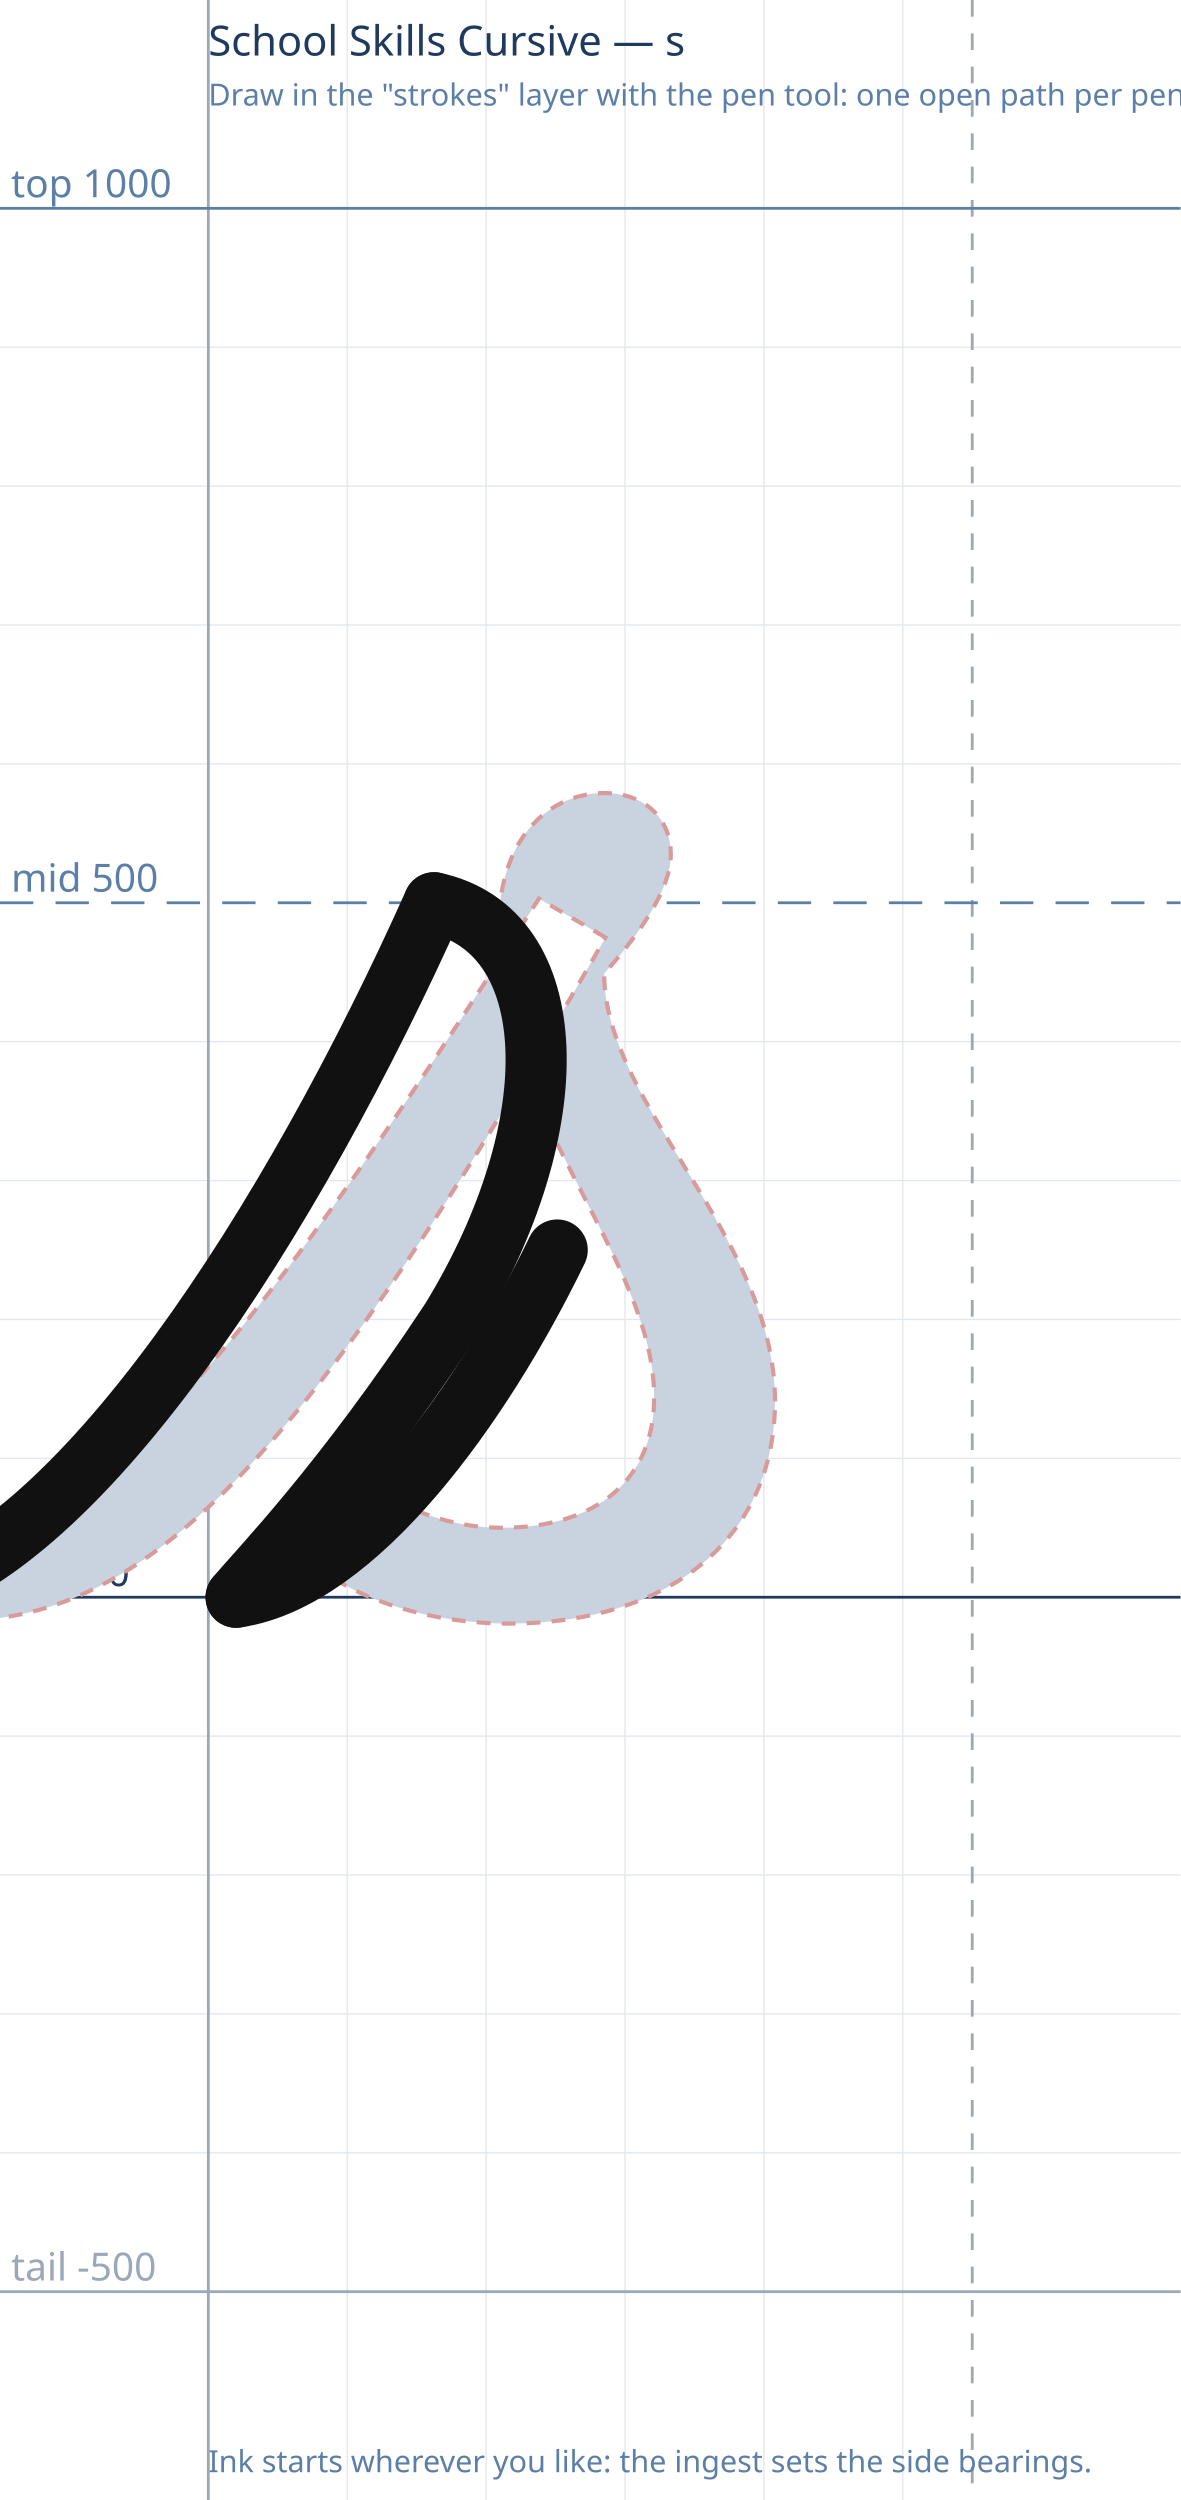
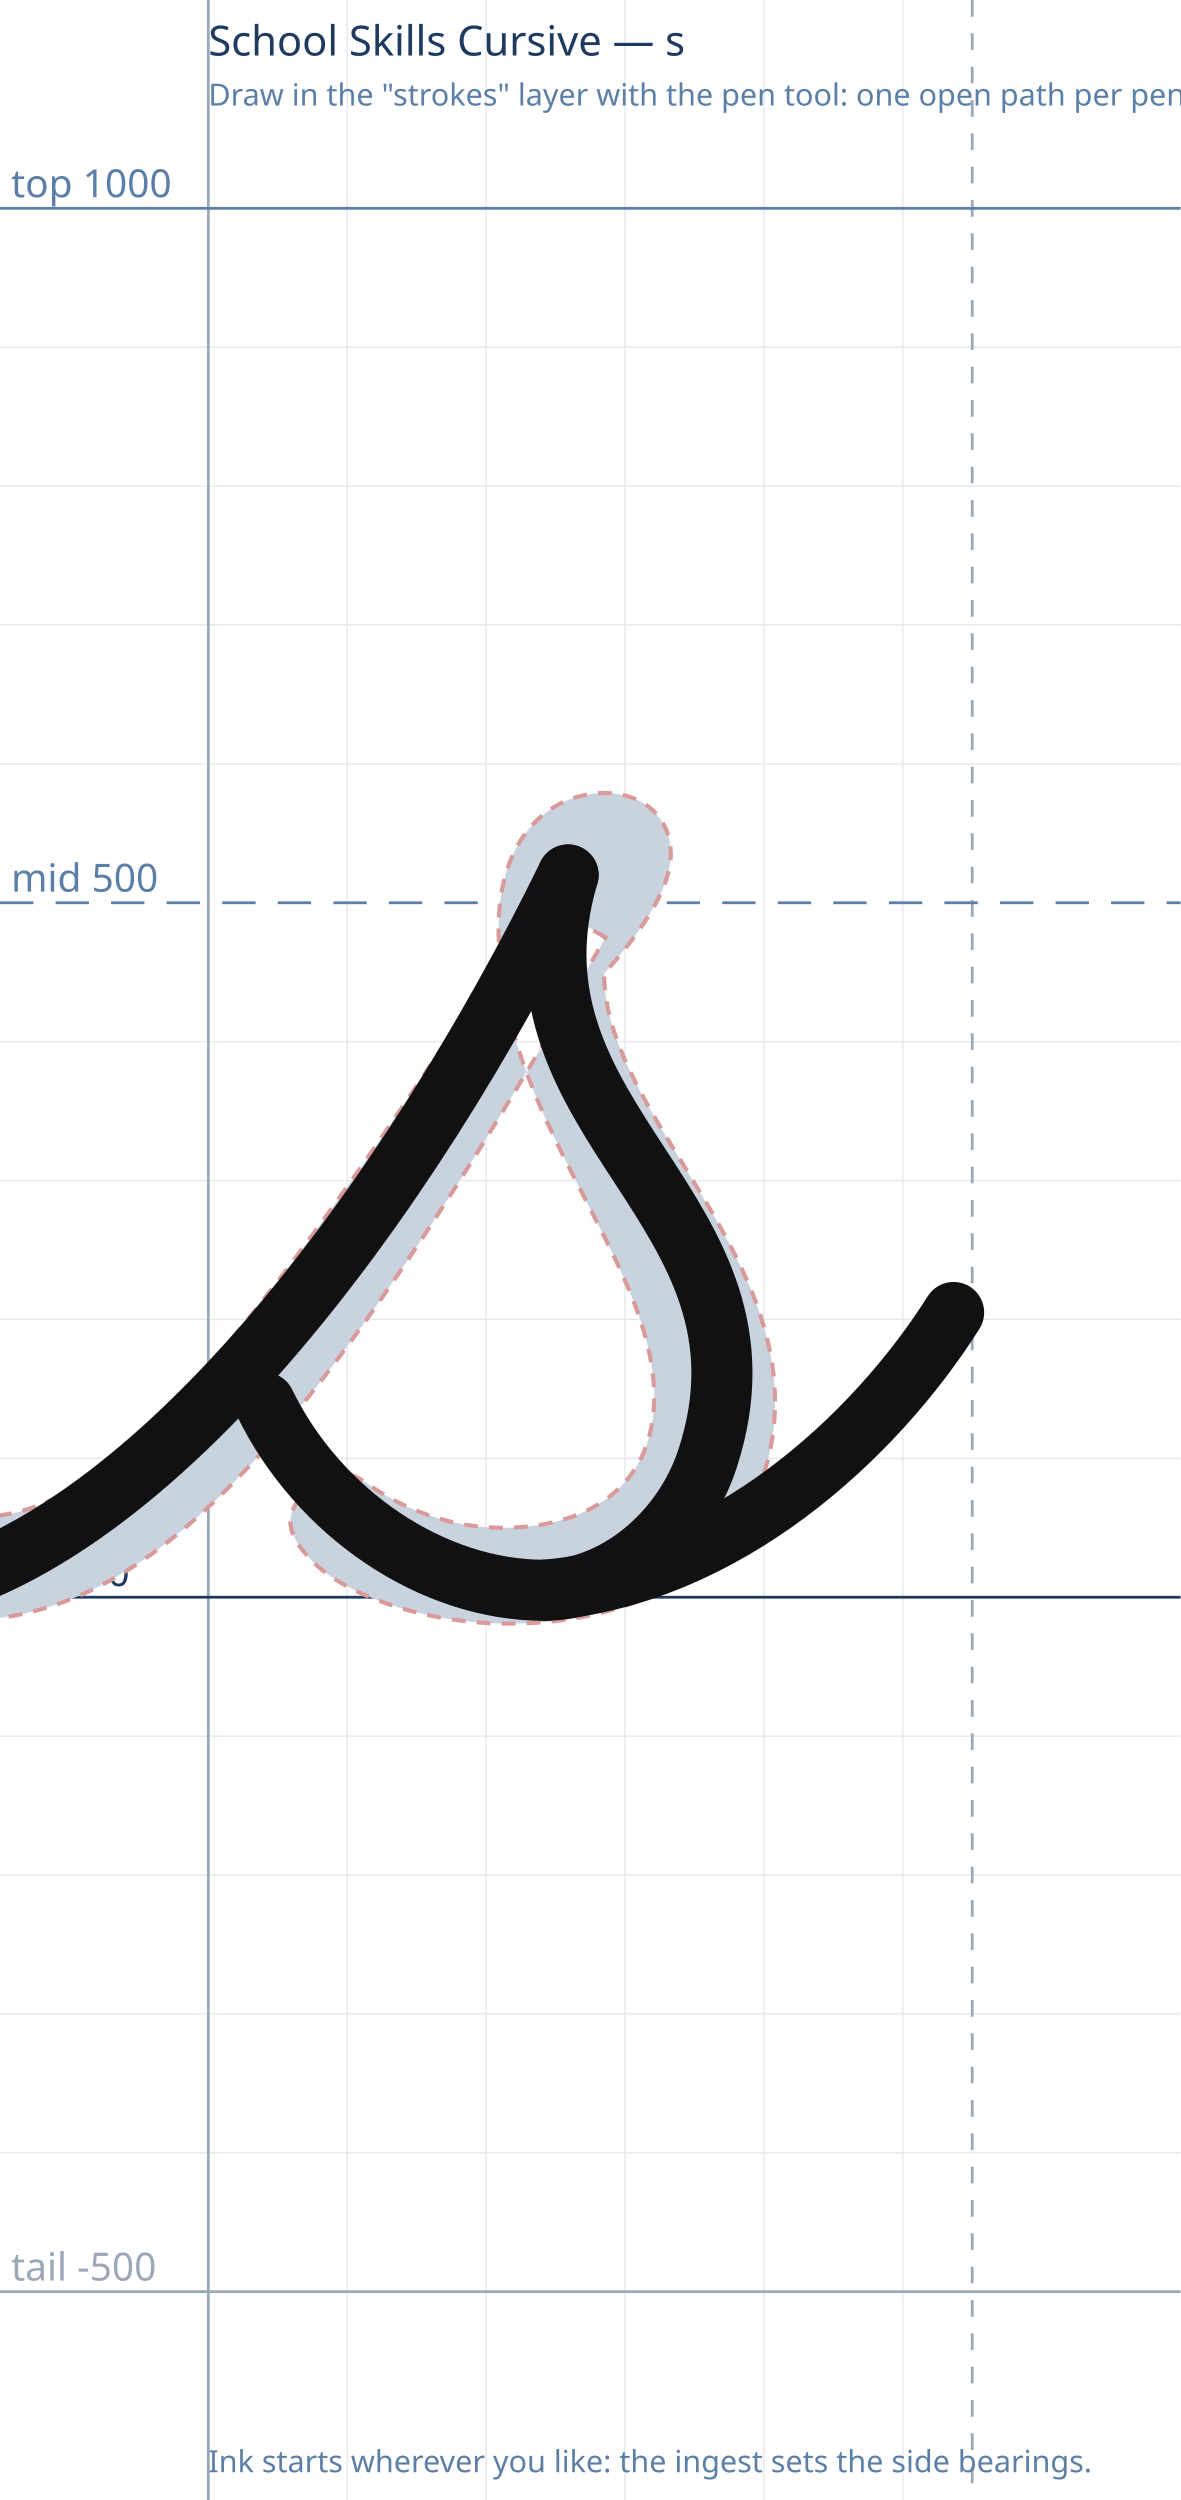
<svg xmlns="http://www.w3.org/2000/svg" width="425" height="900" viewBox="0 0 850 1800" data-hand="cursive" data-glyph="s" data-units="1000" data-origin="150" data-baseline="1150">
  <g id="ruling">
    <line x1="0" y1="1550" x2="850" y2="1550" stroke="#e3e8ee" stroke-width="1" />
    <line x1="0" y1="1450" x2="850" y2="1450" stroke="#e3e8ee" stroke-width="1" />
    <line x1="0" y1="1350" x2="850" y2="1350" stroke="#e3e8ee" stroke-width="1" />
    <line x1="0" y1="1250" x2="850" y2="1250" stroke="#e3e8ee" stroke-width="1" />
    <line x1="0" y1="1050" x2="850" y2="1050" stroke="#e3e8ee" stroke-width="1" />
    <line x1="0" y1="950" x2="850" y2="950" stroke="#e3e8ee" stroke-width="1" />
    <line x1="0" y1="850" x2="850" y2="850" stroke="#e3e8ee" stroke-width="1" />
    <line x1="0" y1="750" x2="850" y2="750" stroke="#e3e8ee" stroke-width="1" />
    <line x1="0" y1="550" x2="850" y2="550" stroke="#e3e8ee" stroke-width="1" />
    <line x1="0" y1="450" x2="850" y2="450" stroke="#e3e8ee" stroke-width="1" />
    <line x1="0" y1="350" x2="850" y2="350" stroke="#e3e8ee" stroke-width="1" />
    <line x1="0" y1="250" x2="850" y2="250" stroke="#e3e8ee" stroke-width="1" />
    <line x1="150" y1="0" x2="150" y2="1800" stroke="#e3e8ee" stroke-width="1" />
    <line x1="250" y1="0" x2="250" y2="1800" stroke="#e3e8ee" stroke-width="1" />
    <line x1="350" y1="0" x2="350" y2="1800" stroke="#e3e8ee" stroke-width="1" />
    <line x1="450" y1="0" x2="450" y2="1800" stroke="#e3e8ee" stroke-width="1" />
    <line x1="550" y1="0" x2="550" y2="1800" stroke="#e3e8ee" stroke-width="1" />
    <line x1="650" y1="0" x2="650" y2="1800" stroke="#e3e8ee" stroke-width="1" />
    <line x1="150" y1="0" x2="150" y2="1800" stroke="#9aa8b8" stroke-width="2" />
    <line x1="700" y1="0" x2="700" y2="1800" stroke="#9aa8b8" stroke-width="2" stroke-dasharray="12 12" />
    <line x1="0" y1="150" x2="850" y2="150" stroke="#5b7fa6" stroke-width="2" />
    <text x="8" y="142" font-family="sans-serif" font-size="28" fill="#5b7fa6">top 1000</text>
    <line x1="0" y1="650" x2="850" y2="650" stroke="#5b7fa6" stroke-width="2" stroke-dasharray="24 16" />
    <text x="8" y="642" font-family="sans-serif" font-size="28" fill="#5b7fa6">mid 500</text>
    <line x1="0" y1="1150" x2="850" y2="1150" stroke="#1f3a5f" stroke-width="2" />
    <text x="8" y="1142" font-family="sans-serif" font-size="28" fill="#1f3a5f">base 0</text>
    <line x1="0" y1="1650" x2="850" y2="1650" stroke="#9aa8b8" stroke-width="2" />
    <text x="8" y="1642" font-family="sans-serif" font-size="28" fill="#9aa8b8">tail -500</text>
  </g>
  <g id="outline-body">
    <path d="M 436 675 L 388 647 C 175 981 75 1092 -14 1092 C -64 1092 -81 1167 -31 1167 C 110 1167 224 1044 436 675 Z M 558 1009 C 558 890 435 796 435 701 C 458 675 483 642 483 615 C 483 590 465 571 435 571 C 399 571 359 599 359 669 C 359 805 471 906 471 1006 C 471 1065 430 1100 361 1100 C 325 1100 293 1087 270 1072 C 249 1057 239 1055 223 1071 C 206 1087 203 1101 223 1122 C 243 1145 300 1169 366 1169 C 485 1169 558 1105 558 1009 Z" fill="#c9d3df" fill-rule="evenodd" />
  </g>
  <g id="outline-reach">
    <path d="M 436 675 L 388 647 C 175 981 75 1092 -14 1092 C -64 1092 -81 1167 -31 1167 C 110 1167 224 1044 436 675 Z M 558 1009 C 558 890 435 796 435 701 C 458 675 483 642 483 615 C 483 590 465 571 435 571 C 399 571 359 599 359 669 C 359 805 471 906 471 1006 C 471 1065 430 1100 361 1100 C 325 1100 293 1087 270 1072 C 249 1057 239 1055 223 1071 C 206 1087 203 1101 223 1122 C 243 1145 300 1169 366 1169 C 485 1169 558 1105 558 1009 Z" fill="none" stroke="#d99a9a" stroke-width="3" stroke-dasharray="10 8" fill-rule="evenodd" />
  </g>
  <g id="notes">
    <text x="150" y="40" font-family="sans-serif" font-size="30" fill="#1f3a5f">School Skills Cursive — s</text>
    <text x="150" y="76" font-family="sans-serif" font-size="22" fill="#5b7fa6">Draw in the "strokes" layer with the pen tool: one open path per pen stroke, in the order the pen makes them. Grey is the shape; red dashes are how far the tall or hanging part goes.</text>
    <text x="150" y="1780" font-family="sans-serif" font-size="22" fill="#5b7fa6">Ink starts wherever you like: the ingest sets the side bearings.</text>
  </g>
  <g id="strokes">
-     <path id="lead" d="M -80 1150 C 54.6 1125 211.8 875 312.5 650" fill="none" stroke="#111" stroke-width="44" stroke-linecap="round" stroke-linejoin="round" />
-     <path id="body" d="M 312.5 650 C 406 670 410.5 810 325 950 C 246 1070 186.5 1130 170 1150" fill="none" stroke="#111" stroke-width="44" stroke-linecap="round" stroke-linejoin="round" />
-     <path id="tail" d="M 170 1150 C 256.6 1137.5 346.7 1012.5 401.2 900" fill="none" stroke="#111" stroke-width="44" stroke-linecap="round" stroke-linejoin="round" />
+     <path id="lead" d="M -80 1150 C 104.4 1124 294.5 864 409 630" fill="none" stroke="#111" stroke-width="44" stroke-linecap="round" stroke-linejoin="round" />
+     <path id="body" d="M 409 630 C 355.5 810 568 870 509.5 1050 C 491.6 1105 441.6 1145 391.6 1145 C 311.6 1145 229.5 1090 190.5 1010 C 229.5 1090 311.6 1145 391.6 1145" fill="none" stroke="#111" stroke-width="44" stroke-linecap="round" stroke-linejoin="round" />
+     <path id="tail" d="M 391.6 1145 C 521.4 1135 629.8 1035 686.6 945" fill="none" stroke="#111" stroke-width="44" stroke-linecap="round" stroke-linejoin="round" />
  </g>
</svg>
